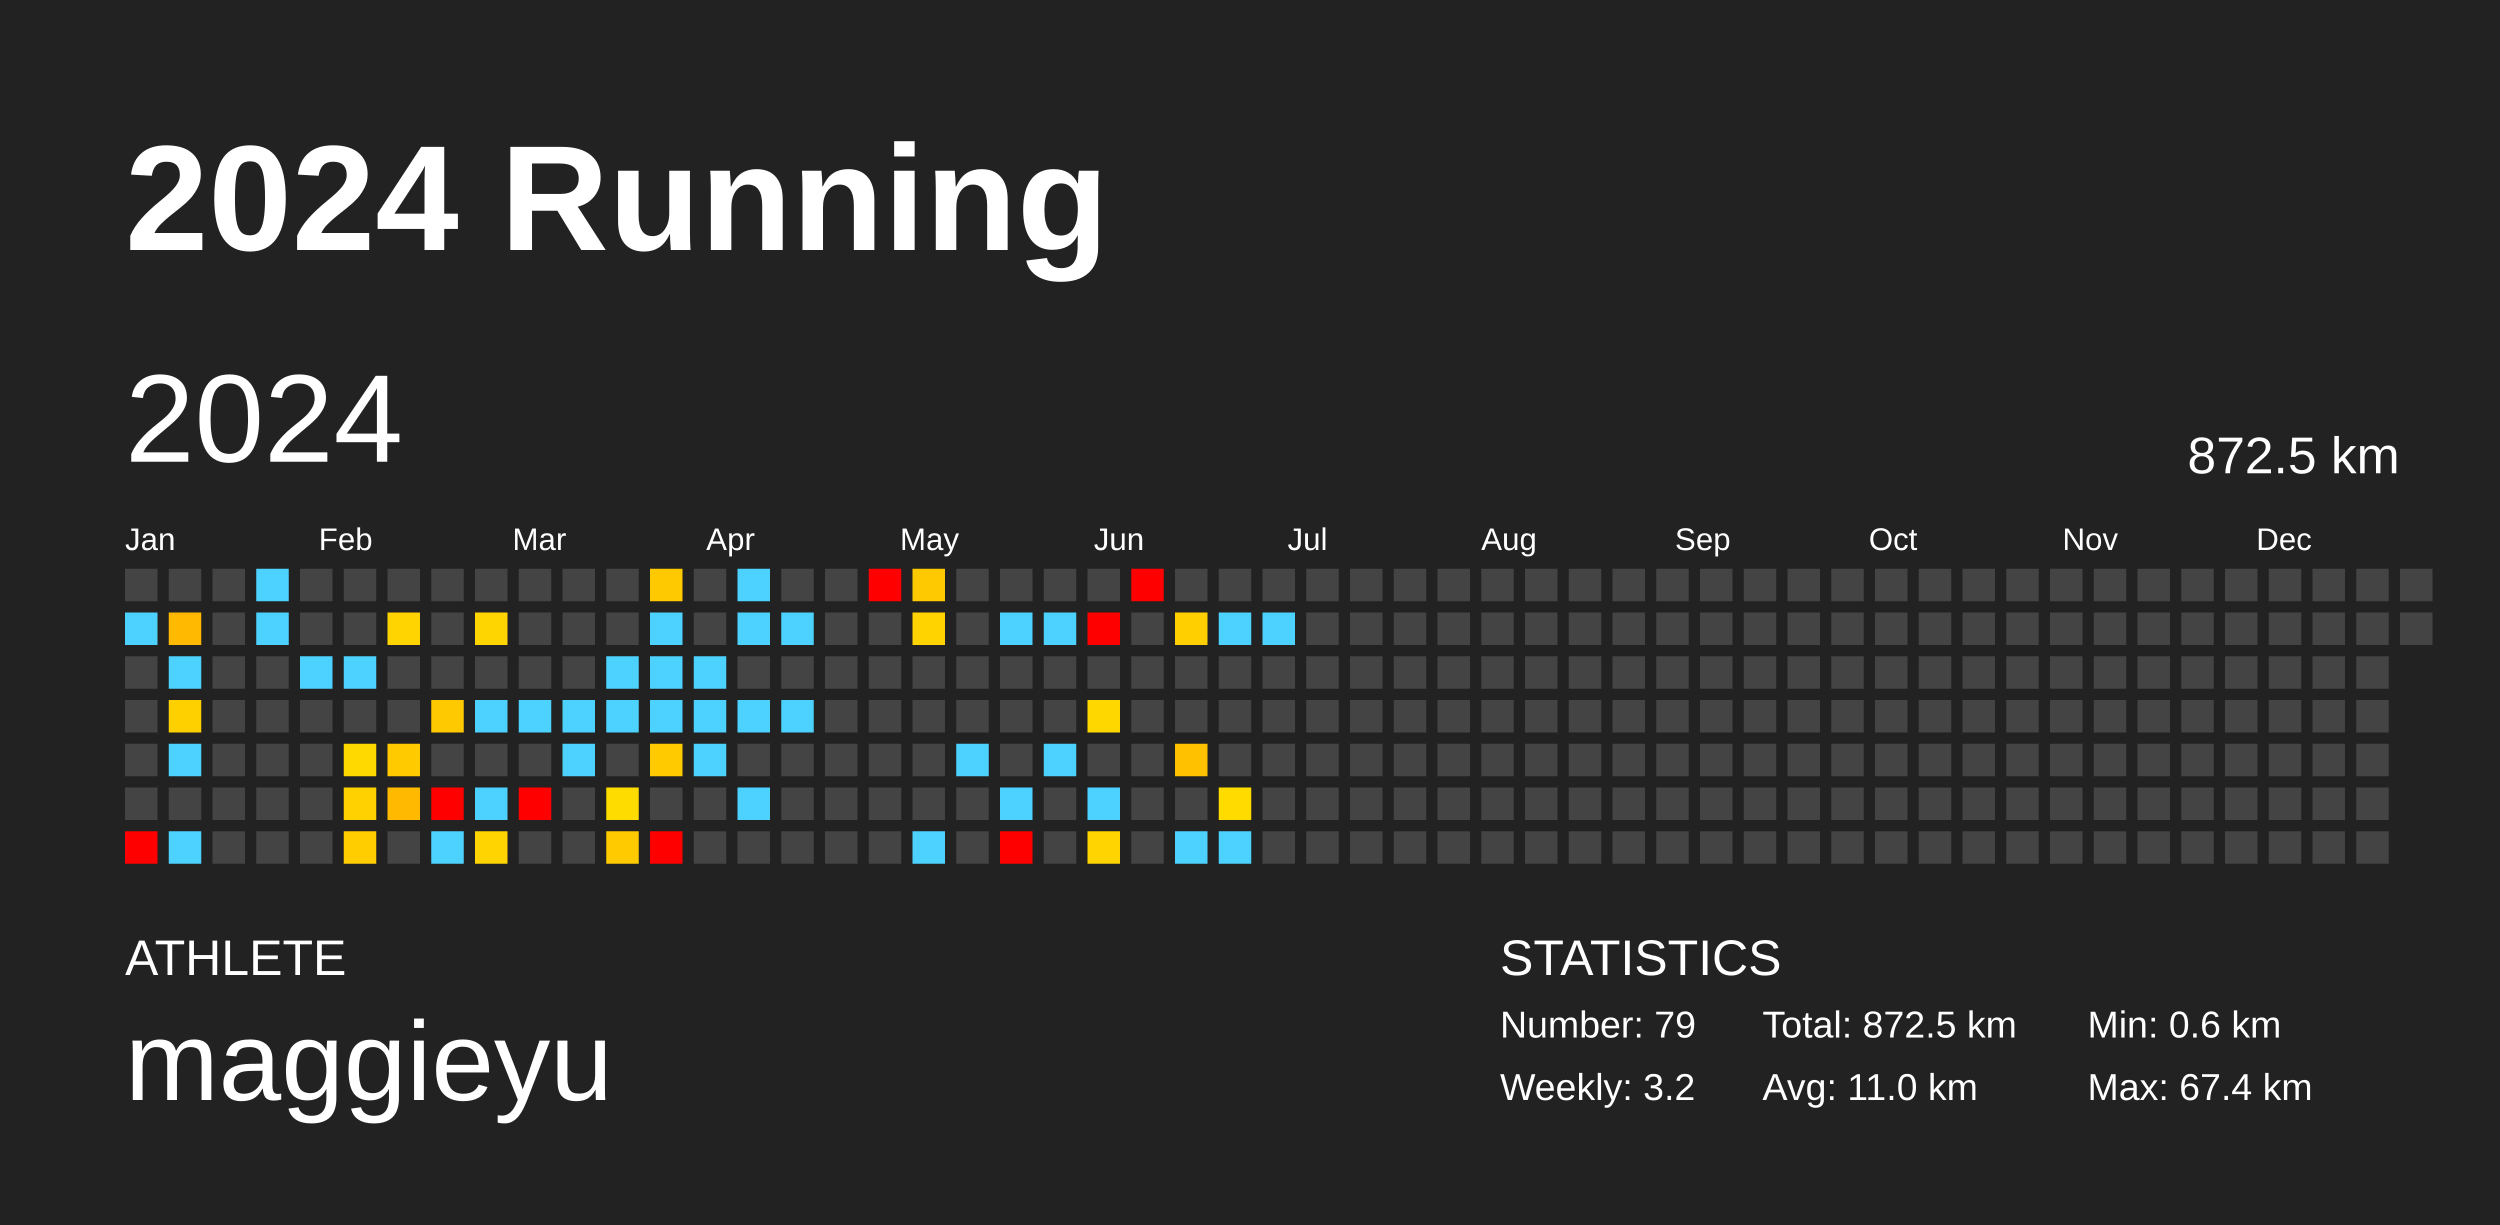
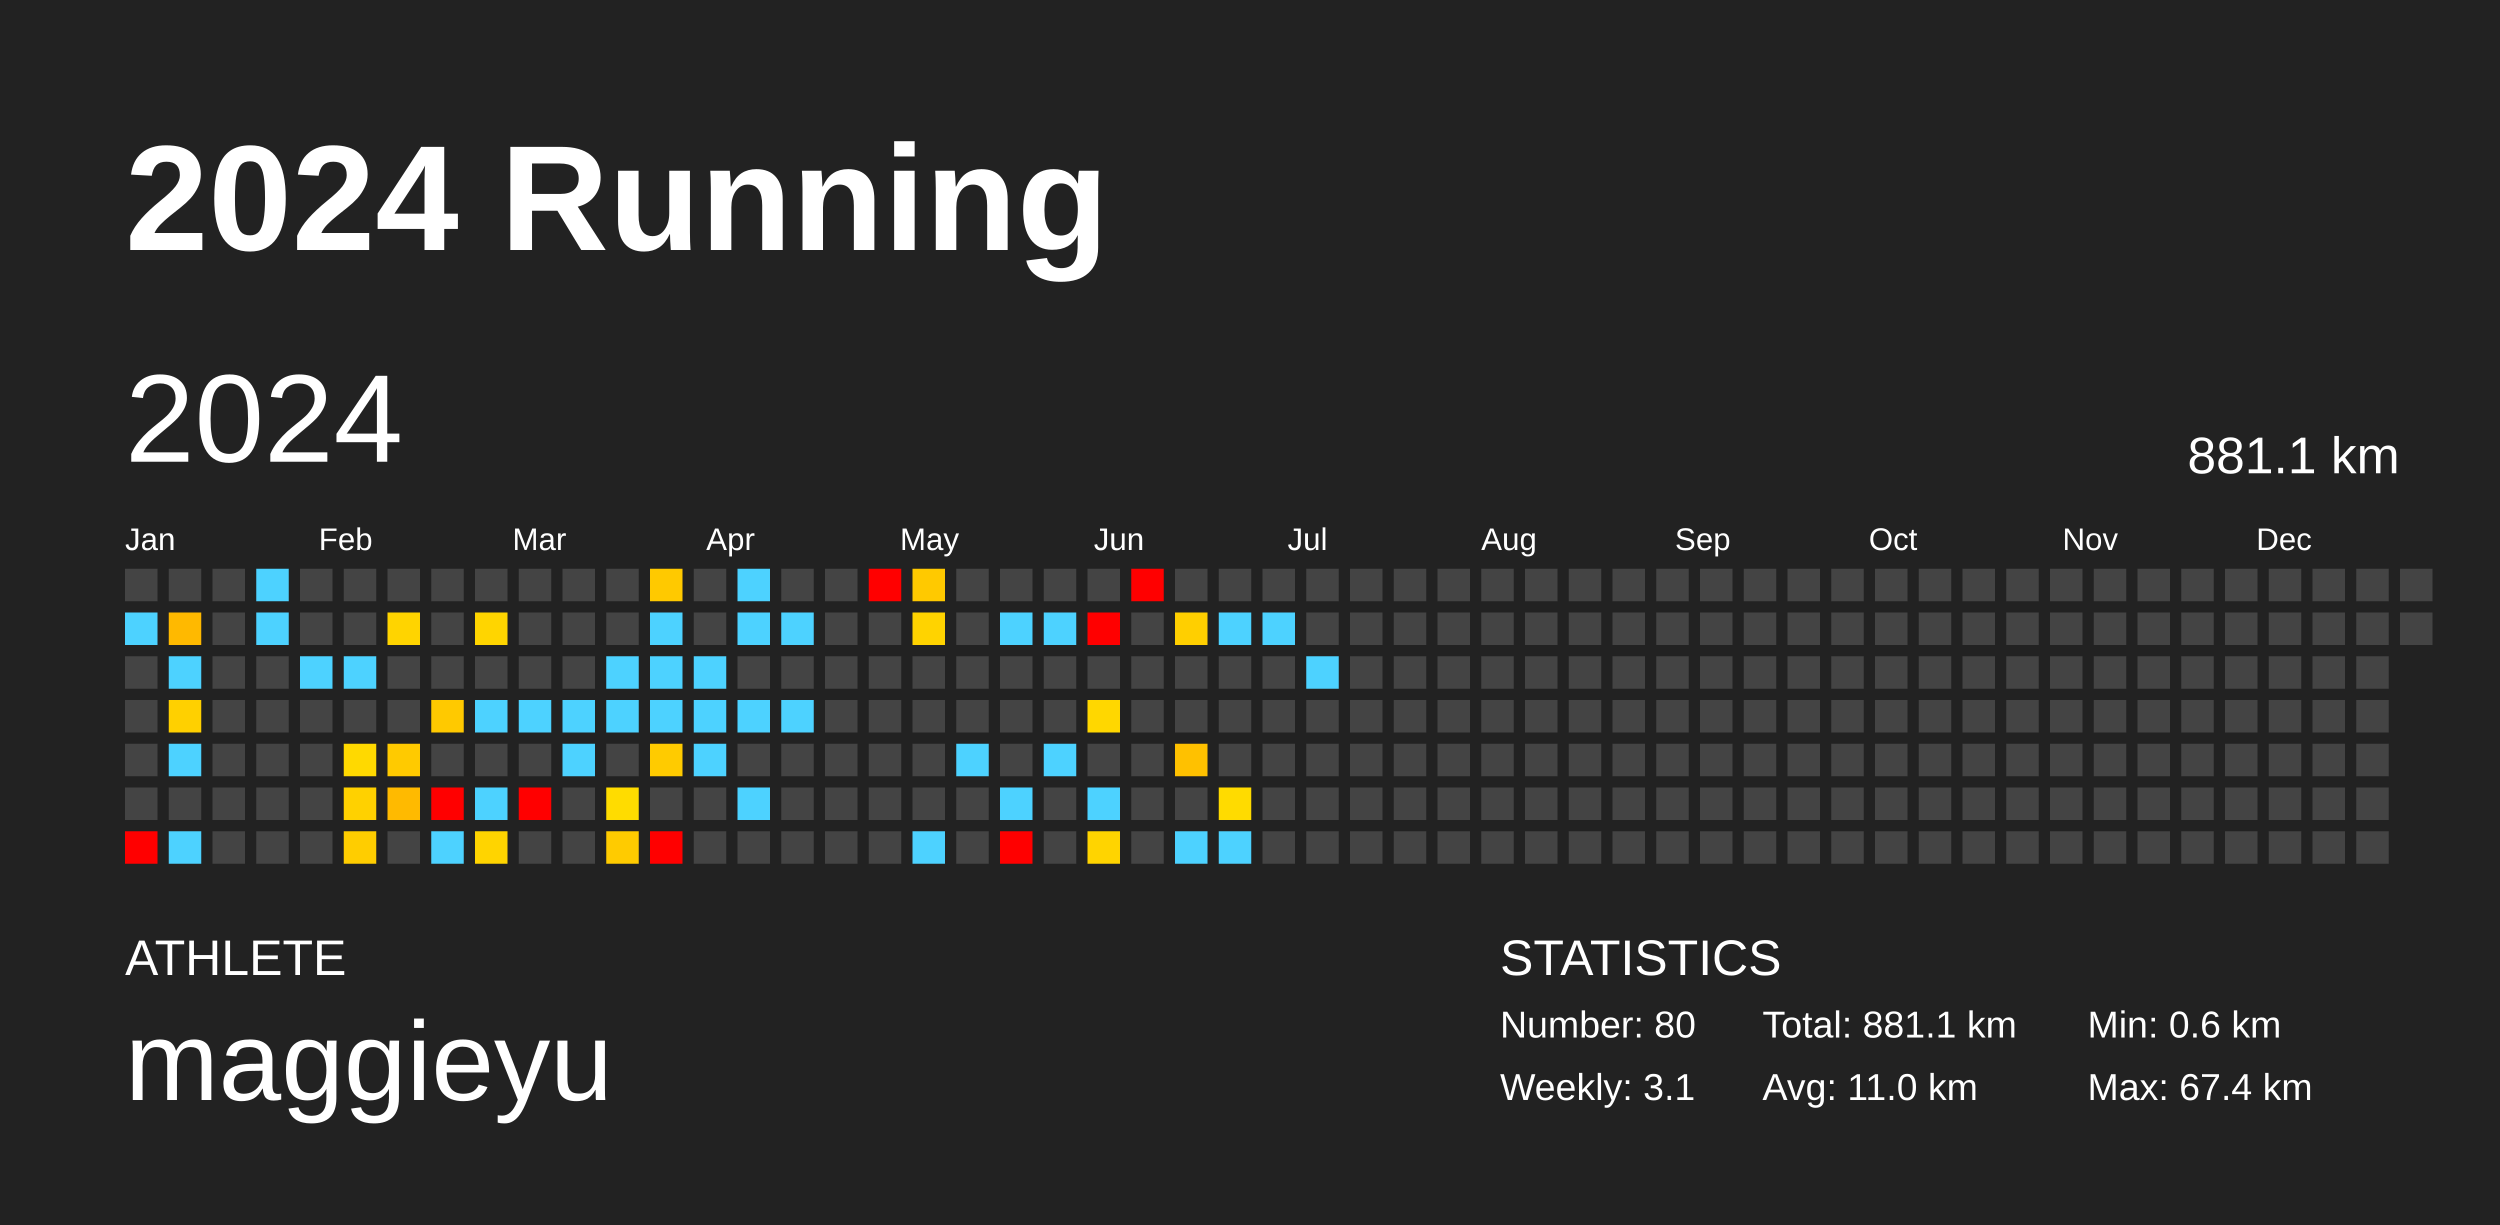
<svg xmlns="http://www.w3.org/2000/svg" baseProfile="full" height="98mm" version="1.1" viewBox="0,0,200,98" width="200mm">
  <defs />
  <rect fill="#222222" height="98" width="200" x="0" y="0" />
  <text fill="#FFFFFF" style="font-size:12px; font-family:Arial; font-weight:bold;" x="10" y="20">2024 Running</text>
  <text fill="#FFFFFF" style="font-size:4px; font-family:Arial" x="10" y="78">ATHLETE</text>
  <text fill="#FFFFFF" style="font-size:9px; font-family:Arial" x="10" y="88">maggieyu</text>
  <text fill="#FFFFFF" style="font-size:4px; font-family:Arial" x="120" y="78">STATISTICS</text>
-   <text fill="#FFFFFF" style="font-size:3px; font-family:Arial" x="120" y="83">Number: 79</text>
-   <text fill="#FFFFFF" style="font-size:3px; font-family:Arial" x="120" y="88">Weekly: 3.2</text>
-   <text fill="#FFFFFF" style="font-size:3px; font-family:Arial" x="141" y="83">Total: 872.5 km</text>
+   <text fill="#FFFFFF" style="font-size:3px; font-family:Arial" x="120" y="83">Number: 80</text>
+   <text fill="#FFFFFF" style="font-size:3px; font-family:Arial" x="120" y="88">Weekly: 3.1</text>
+   <text fill="#FFFFFF" style="font-size:3px; font-family:Arial" x="141" y="83">Total: 881.1 km</text>
  <text fill="#FFFFFF" style="font-size:3px; font-family:Arial" x="141" y="88">Avg: 11.0 km</text>
  <text fill="#FFFFFF" style="font-size:3px; font-family:Arial" x="167" y="83">Min: 0.6 km</text>
  <text fill="#FFFFFF" style="font-size:3px; font-family:Arial" x="167" y="88">Max: 67.4 km</text>
  <text dominant-baseline="hanging" fill="#FFFFFF" style="font-size:10.0px; font-family:Arial;" x="10" y="30">2024</text>
-   <text dominant-baseline="hanging" fill="#FFFFFF" style="font-size:4.125px; font-family:Arial;" x="175" y="35">872.5 km</text>
+   <text dominant-baseline="hanging" fill="#FFFFFF" style="font-size:4.125px; font-family:Arial;" x="175" y="35">881.1 km</text>
  <text fill="#FFFFFF" style="font-size:2.5px; font-family:Arial" x="10.0" y="44">Jan</text>
  <text fill="#FFFFFF" style="font-size:2.5px; font-family:Arial" x="25.5" y="44">Feb</text>
  <text fill="#FFFFFF" style="font-size:2.5px; font-family:Arial" x="41.0" y="44">Mar</text>
  <text fill="#FFFFFF" style="font-size:2.5px; font-family:Arial" x="56.5" y="44">Apr</text>
  <text fill="#FFFFFF" style="font-size:2.5px; font-family:Arial" x="72.0" y="44">May</text>
  <text fill="#FFFFFF" style="font-size:2.5px; font-family:Arial" x="87.5" y="44">Jun</text>
  <text fill="#FFFFFF" style="font-size:2.5px; font-family:Arial" x="103.0" y="44">Jul</text>
  <text fill="#FFFFFF" style="font-size:2.5px; font-family:Arial" x="118.5" y="44">Aug</text>
  <text fill="#FFFFFF" style="font-size:2.5px; font-family:Arial" x="134.0" y="44">Sep</text>
  <text fill="#FFFFFF" style="font-size:2.5px; font-family:Arial" x="149.5" y="44">Oct</text>
  <text fill="#FFFFFF" style="font-size:2.5px; font-family:Arial" x="165.0" y="44">Nov</text>
  <text fill="#FFFFFF" style="font-size:2.5px; font-family:Arial" x="180.5" y="44">Dec</text>
  <rect fill="#444444" height="2.6" width="2.6" x="10.0" y="45.5" />
  <rect fill="#4dd2ff" height="2.6" width="2.6" x="10.0" y="49.0" />
  <rect fill="#444444" height="2.6" width="2.6" x="10.0" y="52.5" />
  <rect fill="#444444" height="2.6" width="2.6" x="10.0" y="56.0" />
  <rect fill="#444444" height="2.6" width="2.6" x="10.0" y="59.5" />
  <rect fill="#444444" height="2.6" width="2.6" x="10.0" y="63.0" />
  <rect fill="red" height="2.6" width="2.6" x="10.0" y="66.5" />
  <rect fill="#444444" height="2.6" width="2.6" x="13.5" y="45.5" />
  <rect fill="#ffb900" height="2.6" width="2.6" x="13.5" y="49.0" />
  <rect fill="#4dd2ff" height="2.6" width="2.6" x="13.5" y="52.5" />
  <rect fill="#ffd000" height="2.6" width="2.6" x="13.5" y="56.0" />
  <rect fill="#4dd2ff" height="2.6" width="2.6" x="13.5" y="59.5" />
  <rect fill="#444444" height="2.6" width="2.6" x="13.5" y="63.0" />
  <rect fill="#4dd2ff" height="2.6" width="2.6" x="13.5" y="66.5" />
  <rect fill="#444444" height="2.6" width="2.6" x="17.0" y="45.5" />
  <rect fill="#444444" height="2.6" width="2.6" x="17.0" y="49.0" />
  <rect fill="#444444" height="2.6" width="2.6" x="17.0" y="52.5" />
  <rect fill="#444444" height="2.6" width="2.6" x="17.0" y="56.0" />
  <rect fill="#444444" height="2.6" width="2.6" x="17.0" y="59.5" />
  <rect fill="#444444" height="2.6" width="2.6" x="17.0" y="63.0" />
  <rect fill="#444444" height="2.6" width="2.6" x="17.0" y="66.5" />
  <rect fill="#4dd2ff" height="2.6" width="2.6" x="20.5" y="45.5" />
  <rect fill="#4dd2ff" height="2.6" width="2.6" x="20.5" y="49.0" />
  <rect fill="#444444" height="2.6" width="2.6" x="20.5" y="52.5" />
  <rect fill="#444444" height="2.6" width="2.6" x="20.5" y="56.0" />
  <rect fill="#444444" height="2.6" width="2.6" x="20.5" y="59.5" />
  <rect fill="#444444" height="2.6" width="2.6" x="20.5" y="63.0" />
  <rect fill="#444444" height="2.6" width="2.6" x="20.5" y="66.5" />
  <rect fill="#444444" height="2.6" width="2.6" x="24.0" y="45.5" />
  <rect fill="#444444" height="2.6" width="2.6" x="24.0" y="49.0" />
  <rect fill="#4dd2ff" height="2.6" width="2.6" x="24.0" y="52.5" />
  <rect fill="#444444" height="2.6" width="2.6" x="24.0" y="56.0" />
  <rect fill="#444444" height="2.6" width="2.6" x="24.0" y="59.5" />
  <rect fill="#444444" height="2.6" width="2.6" x="24.0" y="63.0" />
  <rect fill="#444444" height="2.6" width="2.6" x="24.0" y="66.5" />
  <rect fill="#444444" height="2.6" width="2.6" x="27.5" y="45.5" />
  <rect fill="#444444" height="2.6" width="2.6" x="27.5" y="49.0" />
  <rect fill="#4dd2ff" height="2.6" width="2.6" x="27.5" y="52.5" />
  <rect fill="#444444" height="2.6" width="2.6" x="27.5" y="56.0" />
  <rect fill="#ffd900" height="2.6" width="2.6" x="27.5" y="59.5" />
  <rect fill="#ffd100" height="2.6" width="2.6" x="27.5" y="63.0" />
  <rect fill="#ffcd00" height="2.6" width="2.6" x="27.5" y="66.5" />
  <rect fill="#444444" height="2.6" width="2.6" x="31.0" y="45.5" />
  <rect fill="#ffd400" height="2.6" width="2.6" x="31.0" y="49.0" />
  <rect fill="#444444" height="2.6" width="2.6" x="31.0" y="52.5" />
  <rect fill="#444444" height="2.6" width="2.6" x="31.0" y="56.0" />
  <rect fill="#ffca00" height="2.6" width="2.6" x="31.0" y="59.5" />
  <rect fill="#ffba00" height="2.6" width="2.6" x="31.0" y="63.0" />
  <rect fill="#444444" height="2.6" width="2.6" x="31.0" y="66.5" />
  <rect fill="#444444" height="2.6" width="2.6" x="34.5" y="45.5" />
  <rect fill="#444444" height="2.6" width="2.6" x="34.5" y="49.0" />
  <rect fill="#444444" height="2.6" width="2.6" x="34.5" y="52.5" />
  <rect fill="#ffc900" height="2.6" width="2.6" x="34.5" y="56.0" />
  <rect fill="#444444" height="2.6" width="2.6" x="34.5" y="59.5" />
  <rect fill="red" height="2.6" width="2.6" x="34.5" y="63.0" />
  <rect fill="#4dd2ff" height="2.6" width="2.6" x="34.5" y="66.5" />
  <rect fill="#444444" height="2.6" width="2.6" x="38.0" y="45.5" />
  <rect fill="#ffd500" height="2.6" width="2.6" x="38.0" y="49.0" />
  <rect fill="#444444" height="2.6" width="2.6" x="38.0" y="52.5" />
  <rect fill="#4dd2ff" height="2.6" width="2.6" x="38.0" y="56.0" />
  <rect fill="#444444" height="2.6" width="2.6" x="38.0" y="59.5" />
  <rect fill="#4dd2ff" height="2.6" width="2.6" x="38.0" y="63.0" />
  <rect fill="#ffd400" height="2.6" width="2.6" x="38.0" y="66.5" />
  <rect fill="#444444" height="2.6" width="2.6" x="41.5" y="45.5" />
  <rect fill="#444444" height="2.6" width="2.6" x="41.5" y="49.0" />
  <rect fill="#444444" height="2.6" width="2.6" x="41.5" y="52.5" />
  <rect fill="#4dd2ff" height="2.6" width="2.6" x="41.5" y="56.0" />
  <rect fill="#444444" height="2.6" width="2.6" x="41.5" y="59.5" />
  <rect fill="red" height="2.6" width="2.6" x="41.5" y="63.0" />
  <rect fill="#444444" height="2.6" width="2.6" x="41.5" y="66.5" />
  <rect fill="#444444" height="2.6" width="2.6" x="45.0" y="45.5" />
  <rect fill="#444444" height="2.6" width="2.6" x="45.0" y="49.0" />
  <rect fill="#444444" height="2.6" width="2.6" x="45.0" y="52.5" />
  <rect fill="#4dd2ff" height="2.6" width="2.6" x="45.0" y="56.0" />
  <rect fill="#4dd2ff" height="2.6" width="2.6" x="45.0" y="59.5" />
  <rect fill="#444444" height="2.6" width="2.6" x="45.0" y="63.0" />
  <rect fill="#444444" height="2.6" width="2.6" x="45.0" y="66.5" />
  <rect fill="#444444" height="2.6" width="2.6" x="48.5" y="45.5" />
  <rect fill="#444444" height="2.6" width="2.6" x="48.5" y="49.0" />
  <rect fill="#4dd2ff" height="2.6" width="2.6" x="48.5" y="52.5" />
  <rect fill="#4dd2ff" height="2.6" width="2.6" x="48.5" y="56.0" />
  <rect fill="#444444" height="2.6" width="2.6" x="48.5" y="59.5" />
  <rect fill="#ffdc00" height="2.6" width="2.6" x="48.5" y="63.0" />
  <rect fill="#ffcb00" height="2.6" width="2.6" x="48.5" y="66.5" />
  <rect fill="#ffc900" height="2.6" width="2.6" x="52.0" y="45.5" />
  <rect fill="#4dd2ff" height="2.6" width="2.6" x="52.0" y="49.0" />
  <rect fill="#4dd2ff" height="2.6" width="2.6" x="52.0" y="52.5" />
  <rect fill="#4dd2ff" height="2.6" width="2.6" x="52.0" y="56.0" />
  <rect fill="#ffcb00" height="2.6" width="2.6" x="52.0" y="59.5" />
  <rect fill="#444444" height="2.6" width="2.6" x="52.0" y="63.0" />
  <rect fill="red" height="2.6" width="2.6" x="52.0" y="66.5" />
  <rect fill="#444444" height="2.6" width="2.6" x="55.5" y="45.5" />
  <rect fill="#444444" height="2.6" width="2.6" x="55.5" y="49.0" />
  <rect fill="#4dd2ff" height="2.6" width="2.6" x="55.5" y="52.5" />
  <rect fill="#4dd2ff" height="2.6" width="2.6" x="55.5" y="56.0" />
  <rect fill="#4dd2ff" height="2.6" width="2.6" x="55.5" y="59.5" />
  <rect fill="#444444" height="2.6" width="2.6" x="55.5" y="63.0" />
  <rect fill="#444444" height="2.6" width="2.6" x="55.5" y="66.5" />
  <rect fill="#4dd2ff" height="2.6" width="2.6" x="59.0" y="45.5" />
  <rect fill="#4dd2ff" height="2.6" width="2.6" x="59.0" y="49.0" />
  <rect fill="#444444" height="2.6" width="2.6" x="59.0" y="52.5" />
  <rect fill="#4dd2ff" height="2.6" width="2.6" x="59.0" y="56.0" />
  <rect fill="#444444" height="2.6" width="2.6" x="59.0" y="59.5" />
  <rect fill="#4dd2ff" height="2.6" width="2.6" x="59.0" y="63.0" />
  <rect fill="#444444" height="2.6" width="2.6" x="59.0" y="66.5" />
  <rect fill="#444444" height="2.6" width="2.6" x="62.5" y="45.5" />
  <rect fill="#4dd2ff" height="2.6" width="2.6" x="62.5" y="49.0" />
  <rect fill="#444444" height="2.6" width="2.6" x="62.5" y="52.5" />
  <rect fill="#4dd2ff" height="2.6" width="2.6" x="62.5" y="56.0" />
  <rect fill="#444444" height="2.6" width="2.6" x="62.5" y="59.5" />
  <rect fill="#444444" height="2.6" width="2.6" x="62.5" y="63.0" />
  <rect fill="#444444" height="2.6" width="2.6" x="62.5" y="66.5" />
  <rect fill="#444444" height="2.6" width="2.6" x="66.0" y="45.5" />
  <rect fill="#444444" height="2.6" width="2.6" x="66.0" y="49.0" />
  <rect fill="#444444" height="2.6" width="2.6" x="66.0" y="52.5" />
  <rect fill="#444444" height="2.6" width="2.6" x="66.0" y="56.0" />
  <rect fill="#444444" height="2.6" width="2.6" x="66.0" y="59.5" />
  <rect fill="#444444" height="2.6" width="2.6" x="66.0" y="63.0" />
  <rect fill="#444444" height="2.6" width="2.6" x="66.0" y="66.5" />
  <rect fill="red" height="2.6" width="2.6" x="69.5" y="45.5" />
  <rect fill="#444444" height="2.6" width="2.6" x="69.5" y="49.0" />
  <rect fill="#444444" height="2.6" width="2.6" x="69.5" y="52.5" />
  <rect fill="#444444" height="2.6" width="2.6" x="69.5" y="56.0" />
  <rect fill="#444444" height="2.6" width="2.6" x="69.5" y="59.5" />
  <rect fill="#444444" height="2.6" width="2.6" x="69.5" y="63.0" />
  <rect fill="#444444" height="2.6" width="2.6" x="69.5" y="66.5" />
  <rect fill="#ffc900" height="2.6" width="2.6" x="73.0" y="45.5" />
  <rect fill="#ffd300" height="2.6" width="2.6" x="73.0" y="49.0" />
  <rect fill="#444444" height="2.6" width="2.6" x="73.0" y="52.5" />
  <rect fill="#444444" height="2.6" width="2.6" x="73.0" y="56.0" />
  <rect fill="#444444" height="2.6" width="2.6" x="73.0" y="59.5" />
  <rect fill="#444444" height="2.6" width="2.6" x="73.0" y="63.0" />
  <rect fill="#4dd2ff" height="2.6" width="2.6" x="73.0" y="66.5" />
  <rect fill="#444444" height="2.6" width="2.6" x="76.5" y="45.5" />
  <rect fill="#444444" height="2.6" width="2.6" x="76.5" y="49.0" />
  <rect fill="#444444" height="2.6" width="2.6" x="76.5" y="52.5" />
  <rect fill="#444444" height="2.6" width="2.6" x="76.5" y="56.0" />
  <rect fill="#4dd2ff" height="2.6" width="2.6" x="76.5" y="59.5" />
  <rect fill="#444444" height="2.6" width="2.6" x="76.5" y="63.0" />
  <rect fill="#444444" height="2.6" width="2.6" x="76.5" y="66.5" />
  <rect fill="#444444" height="2.6" width="2.6" x="80.0" y="45.5" />
  <rect fill="#4dd2ff" height="2.6" width="2.6" x="80.0" y="49.0" />
  <rect fill="#444444" height="2.6" width="2.6" x="80.0" y="52.5" />
  <rect fill="#444444" height="2.6" width="2.6" x="80.0" y="56.0" />
  <rect fill="#444444" height="2.6" width="2.6" x="80.0" y="59.5" />
  <rect fill="#4dd2ff" height="2.6" width="2.6" x="80.0" y="63.0" />
  <rect fill="red" height="2.6" width="2.6" x="80.0" y="66.5" />
  <rect fill="#444444" height="2.6" width="2.6" x="83.5" y="45.5" />
  <rect fill="#4dd2ff" height="2.6" width="2.6" x="83.5" y="49.0" />
  <rect fill="#444444" height="2.6" width="2.6" x="83.5" y="52.5" />
  <rect fill="#444444" height="2.6" width="2.6" x="83.5" y="56.0" />
  <rect fill="#4dd2ff" height="2.6" width="2.6" x="83.5" y="59.5" />
  <rect fill="#444444" height="2.6" width="2.6" x="83.5" y="63.0" />
  <rect fill="#444444" height="2.6" width="2.6" x="83.5" y="66.5" />
  <rect fill="#444444" height="2.6" width="2.6" x="87.0" y="45.5" />
  <rect fill="red" height="2.6" width="2.6" x="87.0" y="49.0" />
  <rect fill="#444444" height="2.6" width="2.6" x="87.0" y="52.5" />
  <rect fill="#ffd700" height="2.6" width="2.6" x="87.0" y="56.0" />
  <rect fill="#444444" height="2.6" width="2.6" x="87.0" y="59.5" />
  <rect fill="#4dd2ff" height="2.6" width="2.6" x="87.0" y="63.0" />
  <rect fill="#ffd400" height="2.6" width="2.6" x="87.0" y="66.5" />
  <rect fill="red" height="2.6" width="2.6" x="90.5" y="45.5" />
  <rect fill="#444444" height="2.6" width="2.6" x="90.5" y="49.0" />
  <rect fill="#444444" height="2.6" width="2.6" x="90.5" y="52.5" />
  <rect fill="#444444" height="2.6" width="2.6" x="90.5" y="56.0" />
  <rect fill="#444444" height="2.6" width="2.6" x="90.5" y="59.5" />
  <rect fill="#444444" height="2.6" width="2.6" x="90.5" y="63.0" />
  <rect fill="#444444" height="2.6" width="2.6" x="90.5" y="66.5" />
  <rect fill="#444444" height="2.6" width="2.6" x="94.0" y="45.5" />
  <rect fill="#ffcf00" height="2.6" width="2.6" x="94.0" y="49.0" />
  <rect fill="#444444" height="2.6" width="2.6" x="94.0" y="52.5" />
  <rect fill="#444444" height="2.6" width="2.6" x="94.0" y="56.0" />
  <rect fill="#ffc100" height="2.6" width="2.6" x="94.0" y="59.5" />
  <rect fill="#444444" height="2.6" width="2.6" x="94.0" y="63.0" />
  <rect fill="#4dd2ff" height="2.6" width="2.6" x="94.0" y="66.5" />
  <rect fill="#444444" height="2.6" width="2.6" x="97.5" y="45.5" />
  <rect fill="#4dd2ff" height="2.6" width="2.6" x="97.5" y="49.0" />
  <rect fill="#444444" height="2.6" width="2.6" x="97.5" y="52.5" />
  <rect fill="#444444" height="2.6" width="2.6" x="97.5" y="56.0" />
  <rect fill="#444444" height="2.6" width="2.6" x="97.5" y="59.5" />
  <rect fill="#ffdb00" height="2.6" width="2.6" x="97.5" y="63.0" />
  <rect fill="#4dd2ff" height="2.6" width="2.6" x="97.5" y="66.5" />
  <rect fill="#444444" height="2.6" width="2.6" x="101.0" y="45.5" />
  <rect fill="#4dd2ff" height="2.6" width="2.6" x="101.0" y="49.0" />
  <rect fill="#444444" height="2.6" width="2.6" x="101.0" y="52.5" />
  <rect fill="#444444" height="2.6" width="2.6" x="101.0" y="56.0" />
  <rect fill="#444444" height="2.6" width="2.6" x="101.0" y="59.5" />
  <rect fill="#444444" height="2.6" width="2.6" x="101.0" y="63.0" />
  <rect fill="#444444" height="2.6" width="2.6" x="101.0" y="66.5" />
  <rect fill="#444444" height="2.6" width="2.6" x="104.5" y="45.5" />
  <rect fill="#444444" height="2.6" width="2.6" x="104.5" y="49.0" />
-   <rect fill="#444444" height="2.6" width="2.6" x="104.5" y="52.5" />
+   <rect fill="#4dd2ff" height="2.6" width="2.6" x="104.5" y="52.5" />
  <rect fill="#444444" height="2.6" width="2.6" x="104.5" y="56.0" />
  <rect fill="#444444" height="2.6" width="2.6" x="104.5" y="59.5" />
  <rect fill="#444444" height="2.6" width="2.6" x="104.5" y="63.0" />
  <rect fill="#444444" height="2.6" width="2.6" x="104.5" y="66.5" />
  <rect fill="#444444" height="2.6" width="2.6" x="108.0" y="45.5" />
  <rect fill="#444444" height="2.6" width="2.6" x="108.0" y="49.0" />
  <rect fill="#444444" height="2.6" width="2.6" x="108.0" y="52.5" />
  <rect fill="#444444" height="2.6" width="2.6" x="108.0" y="56.0" />
  <rect fill="#444444" height="2.6" width="2.6" x="108.0" y="59.5" />
  <rect fill="#444444" height="2.6" width="2.6" x="108.0" y="63.0" />
  <rect fill="#444444" height="2.6" width="2.6" x="108.0" y="66.5" />
  <rect fill="#444444" height="2.6" width="2.6" x="111.5" y="45.5" />
  <rect fill="#444444" height="2.6" width="2.6" x="111.5" y="49.0" />
  <rect fill="#444444" height="2.6" width="2.6" x="111.5" y="52.5" />
  <rect fill="#444444" height="2.6" width="2.6" x="111.5" y="56.0" />
  <rect fill="#444444" height="2.6" width="2.6" x="111.5" y="59.5" />
  <rect fill="#444444" height="2.6" width="2.6" x="111.5" y="63.0" />
  <rect fill="#444444" height="2.6" width="2.6" x="111.5" y="66.5" />
  <rect fill="#444444" height="2.6" width="2.6" x="115.0" y="45.5" />
  <rect fill="#444444" height="2.6" width="2.6" x="115.0" y="49.0" />
  <rect fill="#444444" height="2.6" width="2.6" x="115.0" y="52.5" />
  <rect fill="#444444" height="2.6" width="2.6" x="115.0" y="56.0" />
  <rect fill="#444444" height="2.6" width="2.6" x="115.0" y="59.5" />
  <rect fill="#444444" height="2.6" width="2.6" x="115.0" y="63.0" />
  <rect fill="#444444" height="2.6" width="2.6" x="115.0" y="66.5" />
  <rect fill="#444444" height="2.6" width="2.6" x="118.5" y="45.5" />
  <rect fill="#444444" height="2.6" width="2.6" x="118.5" y="49.0" />
  <rect fill="#444444" height="2.6" width="2.6" x="118.5" y="52.5" />
  <rect fill="#444444" height="2.6" width="2.6" x="118.5" y="56.0" />
  <rect fill="#444444" height="2.6" width="2.6" x="118.5" y="59.5" />
  <rect fill="#444444" height="2.6" width="2.6" x="118.5" y="63.0" />
  <rect fill="#444444" height="2.6" width="2.6" x="118.5" y="66.5" />
  <rect fill="#444444" height="2.6" width="2.6" x="122.0" y="45.5" />
  <rect fill="#444444" height="2.6" width="2.6" x="122.0" y="49.0" />
  <rect fill="#444444" height="2.6" width="2.6" x="122.0" y="52.5" />
  <rect fill="#444444" height="2.6" width="2.6" x="122.0" y="56.0" />
  <rect fill="#444444" height="2.6" width="2.6" x="122.0" y="59.5" />
  <rect fill="#444444" height="2.6" width="2.6" x="122.0" y="63.0" />
  <rect fill="#444444" height="2.6" width="2.6" x="122.0" y="66.5" />
  <rect fill="#444444" height="2.6" width="2.6" x="125.5" y="45.5" />
  <rect fill="#444444" height="2.6" width="2.6" x="125.5" y="49.0" />
  <rect fill="#444444" height="2.6" width="2.6" x="125.5" y="52.5" />
  <rect fill="#444444" height="2.6" width="2.6" x="125.5" y="56.0" />
  <rect fill="#444444" height="2.6" width="2.6" x="125.5" y="59.5" />
  <rect fill="#444444" height="2.6" width="2.6" x="125.5" y="63.0" />
  <rect fill="#444444" height="2.6" width="2.6" x="125.5" y="66.5" />
  <rect fill="#444444" height="2.6" width="2.6" x="129.0" y="45.5" />
  <rect fill="#444444" height="2.6" width="2.6" x="129.0" y="49.0" />
  <rect fill="#444444" height="2.6" width="2.6" x="129.0" y="52.5" />
  <rect fill="#444444" height="2.6" width="2.6" x="129.0" y="56.0" />
  <rect fill="#444444" height="2.6" width="2.6" x="129.0" y="59.5" />
  <rect fill="#444444" height="2.6" width="2.6" x="129.0" y="63.0" />
  <rect fill="#444444" height="2.6" width="2.6" x="129.0" y="66.5" />
  <rect fill="#444444" height="2.6" width="2.6" x="132.5" y="45.5" />
  <rect fill="#444444" height="2.6" width="2.6" x="132.5" y="49.0" />
  <rect fill="#444444" height="2.6" width="2.6" x="132.5" y="52.5" />
  <rect fill="#444444" height="2.6" width="2.6" x="132.5" y="56.0" />
  <rect fill="#444444" height="2.6" width="2.6" x="132.5" y="59.5" />
  <rect fill="#444444" height="2.6" width="2.6" x="132.5" y="63.0" />
  <rect fill="#444444" height="2.6" width="2.6" x="132.5" y="66.5" />
  <rect fill="#444444" height="2.6" width="2.6" x="136.0" y="45.5" />
  <rect fill="#444444" height="2.6" width="2.6" x="136.0" y="49.0" />
  <rect fill="#444444" height="2.6" width="2.6" x="136.0" y="52.5" />
  <rect fill="#444444" height="2.6" width="2.6" x="136.0" y="56.0" />
  <rect fill="#444444" height="2.6" width="2.6" x="136.0" y="59.5" />
  <rect fill="#444444" height="2.6" width="2.6" x="136.0" y="63.0" />
  <rect fill="#444444" height="2.6" width="2.6" x="136.0" y="66.5" />
  <rect fill="#444444" height="2.6" width="2.6" x="139.5" y="45.5" />
  <rect fill="#444444" height="2.6" width="2.6" x="139.5" y="49.0" />
  <rect fill="#444444" height="2.6" width="2.6" x="139.5" y="52.5" />
  <rect fill="#444444" height="2.6" width="2.6" x="139.5" y="56.0" />
  <rect fill="#444444" height="2.6" width="2.6" x="139.5" y="59.5" />
  <rect fill="#444444" height="2.6" width="2.6" x="139.5" y="63.0" />
  <rect fill="#444444" height="2.6" width="2.6" x="139.5" y="66.5" />
  <rect fill="#444444" height="2.6" width="2.6" x="143.0" y="45.5" />
  <rect fill="#444444" height="2.6" width="2.6" x="143.0" y="49.0" />
  <rect fill="#444444" height="2.6" width="2.6" x="143.0" y="52.5" />
  <rect fill="#444444" height="2.6" width="2.6" x="143.0" y="56.0" />
  <rect fill="#444444" height="2.6" width="2.6" x="143.0" y="59.5" />
  <rect fill="#444444" height="2.6" width="2.6" x="143.0" y="63.0" />
  <rect fill="#444444" height="2.6" width="2.6" x="143.0" y="66.5" />
  <rect fill="#444444" height="2.6" width="2.6" x="146.5" y="45.5" />
  <rect fill="#444444" height="2.6" width="2.6" x="146.5" y="49.0" />
  <rect fill="#444444" height="2.6" width="2.6" x="146.5" y="52.5" />
  <rect fill="#444444" height="2.6" width="2.6" x="146.5" y="56.0" />
  <rect fill="#444444" height="2.6" width="2.6" x="146.5" y="59.5" />
  <rect fill="#444444" height="2.6" width="2.6" x="146.5" y="63.0" />
  <rect fill="#444444" height="2.6" width="2.6" x="146.5" y="66.5" />
  <rect fill="#444444" height="2.6" width="2.6" x="150.0" y="45.5" />
  <rect fill="#444444" height="2.6" width="2.6" x="150.0" y="49.0" />
  <rect fill="#444444" height="2.6" width="2.6" x="150.0" y="52.5" />
  <rect fill="#444444" height="2.6" width="2.6" x="150.0" y="56.0" />
  <rect fill="#444444" height="2.6" width="2.6" x="150.0" y="59.5" />
  <rect fill="#444444" height="2.6" width="2.6" x="150.0" y="63.0" />
  <rect fill="#444444" height="2.6" width="2.6" x="150.0" y="66.5" />
  <rect fill="#444444" height="2.6" width="2.6" x="153.5" y="45.5" />
  <rect fill="#444444" height="2.6" width="2.6" x="153.5" y="49.0" />
  <rect fill="#444444" height="2.6" width="2.6" x="153.5" y="52.5" />
  <rect fill="#444444" height="2.6" width="2.6" x="153.5" y="56.0" />
  <rect fill="#444444" height="2.6" width="2.6" x="153.5" y="59.5" />
  <rect fill="#444444" height="2.6" width="2.6" x="153.5" y="63.0" />
  <rect fill="#444444" height="2.6" width="2.6" x="153.5" y="66.5" />
  <rect fill="#444444" height="2.6" width="2.6" x="157.0" y="45.5" />
  <rect fill="#444444" height="2.6" width="2.6" x="157.0" y="49.0" />
  <rect fill="#444444" height="2.6" width="2.6" x="157.0" y="52.5" />
  <rect fill="#444444" height="2.6" width="2.6" x="157.0" y="56.0" />
  <rect fill="#444444" height="2.6" width="2.6" x="157.0" y="59.5" />
  <rect fill="#444444" height="2.6" width="2.6" x="157.0" y="63.0" />
  <rect fill="#444444" height="2.6" width="2.6" x="157.0" y="66.5" />
  <rect fill="#444444" height="2.6" width="2.6" x="160.5" y="45.5" />
  <rect fill="#444444" height="2.6" width="2.6" x="160.5" y="49.0" />
  <rect fill="#444444" height="2.6" width="2.6" x="160.5" y="52.5" />
  <rect fill="#444444" height="2.6" width="2.6" x="160.5" y="56.0" />
  <rect fill="#444444" height="2.6" width="2.6" x="160.5" y="59.5" />
  <rect fill="#444444" height="2.6" width="2.6" x="160.5" y="63.0" />
  <rect fill="#444444" height="2.6" width="2.6" x="160.5" y="66.5" />
  <rect fill="#444444" height="2.6" width="2.6" x="164.0" y="45.5" />
  <rect fill="#444444" height="2.6" width="2.6" x="164.0" y="49.0" />
  <rect fill="#444444" height="2.6" width="2.6" x="164.0" y="52.5" />
  <rect fill="#444444" height="2.6" width="2.6" x="164.0" y="56.0" />
  <rect fill="#444444" height="2.6" width="2.6" x="164.0" y="59.5" />
  <rect fill="#444444" height="2.6" width="2.6" x="164.0" y="63.0" />
  <rect fill="#444444" height="2.6" width="2.6" x="164.0" y="66.5" />
  <rect fill="#444444" height="2.6" width="2.6" x="167.5" y="45.5" />
  <rect fill="#444444" height="2.6" width="2.6" x="167.5" y="49.0" />
  <rect fill="#444444" height="2.6" width="2.6" x="167.5" y="52.5" />
  <rect fill="#444444" height="2.6" width="2.6" x="167.5" y="56.0" />
  <rect fill="#444444" height="2.6" width="2.6" x="167.5" y="59.5" />
  <rect fill="#444444" height="2.6" width="2.6" x="167.5" y="63.0" />
  <rect fill="#444444" height="2.6" width="2.6" x="167.5" y="66.5" />
  <rect fill="#444444" height="2.6" width="2.6" x="171.0" y="45.5" />
  <rect fill="#444444" height="2.6" width="2.6" x="171.0" y="49.0" />
  <rect fill="#444444" height="2.6" width="2.6" x="171.0" y="52.5" />
  <rect fill="#444444" height="2.6" width="2.6" x="171.0" y="56.0" />
  <rect fill="#444444" height="2.6" width="2.6" x="171.0" y="59.5" />
  <rect fill="#444444" height="2.6" width="2.6" x="171.0" y="63.0" />
  <rect fill="#444444" height="2.6" width="2.6" x="171.0" y="66.5" />
  <rect fill="#444444" height="2.6" width="2.6" x="174.5" y="45.5" />
  <rect fill="#444444" height="2.6" width="2.6" x="174.5" y="49.0" />
  <rect fill="#444444" height="2.6" width="2.6" x="174.5" y="52.5" />
  <rect fill="#444444" height="2.6" width="2.6" x="174.5" y="56.0" />
  <rect fill="#444444" height="2.6" width="2.6" x="174.5" y="59.5" />
  <rect fill="#444444" height="2.6" width="2.6" x="174.5" y="63.0" />
  <rect fill="#444444" height="2.6" width="2.6" x="174.5" y="66.5" />
  <rect fill="#444444" height="2.6" width="2.6" x="178.0" y="45.5" />
  <rect fill="#444444" height="2.6" width="2.6" x="178.0" y="49.0" />
  <rect fill="#444444" height="2.6" width="2.6" x="178.0" y="52.5" />
  <rect fill="#444444" height="2.6" width="2.6" x="178.0" y="56.0" />
  <rect fill="#444444" height="2.6" width="2.6" x="178.0" y="59.5" />
  <rect fill="#444444" height="2.6" width="2.6" x="178.0" y="63.0" />
  <rect fill="#444444" height="2.6" width="2.6" x="178.0" y="66.5" />
  <rect fill="#444444" height="2.6" width="2.6" x="181.5" y="45.5" />
  <rect fill="#444444" height="2.6" width="2.6" x="181.5" y="49.0" />
  <rect fill="#444444" height="2.6" width="2.6" x="181.5" y="52.5" />
  <rect fill="#444444" height="2.6" width="2.6" x="181.5" y="56.0" />
  <rect fill="#444444" height="2.6" width="2.6" x="181.5" y="59.5" />
  <rect fill="#444444" height="2.6" width="2.6" x="181.5" y="63.0" />
  <rect fill="#444444" height="2.6" width="2.6" x="181.5" y="66.5" />
  <rect fill="#444444" height="2.6" width="2.6" x="185.0" y="45.5" />
  <rect fill="#444444" height="2.6" width="2.6" x="185.0" y="49.0" />
  <rect fill="#444444" height="2.6" width="2.6" x="185.0" y="52.5" />
  <rect fill="#444444" height="2.6" width="2.6" x="185.0" y="56.0" />
  <rect fill="#444444" height="2.6" width="2.6" x="185.0" y="59.5" />
  <rect fill="#444444" height="2.6" width="2.6" x="185.0" y="63.0" />
  <rect fill="#444444" height="2.6" width="2.6" x="185.0" y="66.5" />
  <rect fill="#444444" height="2.6" width="2.6" x="188.5" y="45.5" />
  <rect fill="#444444" height="2.6" width="2.6" x="188.5" y="49.0" />
  <rect fill="#444444" height="2.6" width="2.6" x="188.5" y="52.5" />
  <rect fill="#444444" height="2.6" width="2.6" x="188.5" y="56.0" />
  <rect fill="#444444" height="2.6" width="2.6" x="188.5" y="59.5" />
  <rect fill="#444444" height="2.6" width="2.6" x="188.5" y="63.0" />
  <rect fill="#444444" height="2.6" width="2.6" x="188.5" y="66.5" />
  <rect fill="#444444" height="2.6" width="2.6" x="192.0" y="45.5" />
  <rect fill="#444444" height="2.6" width="2.6" x="192.0" y="49.0" />
</svg>
